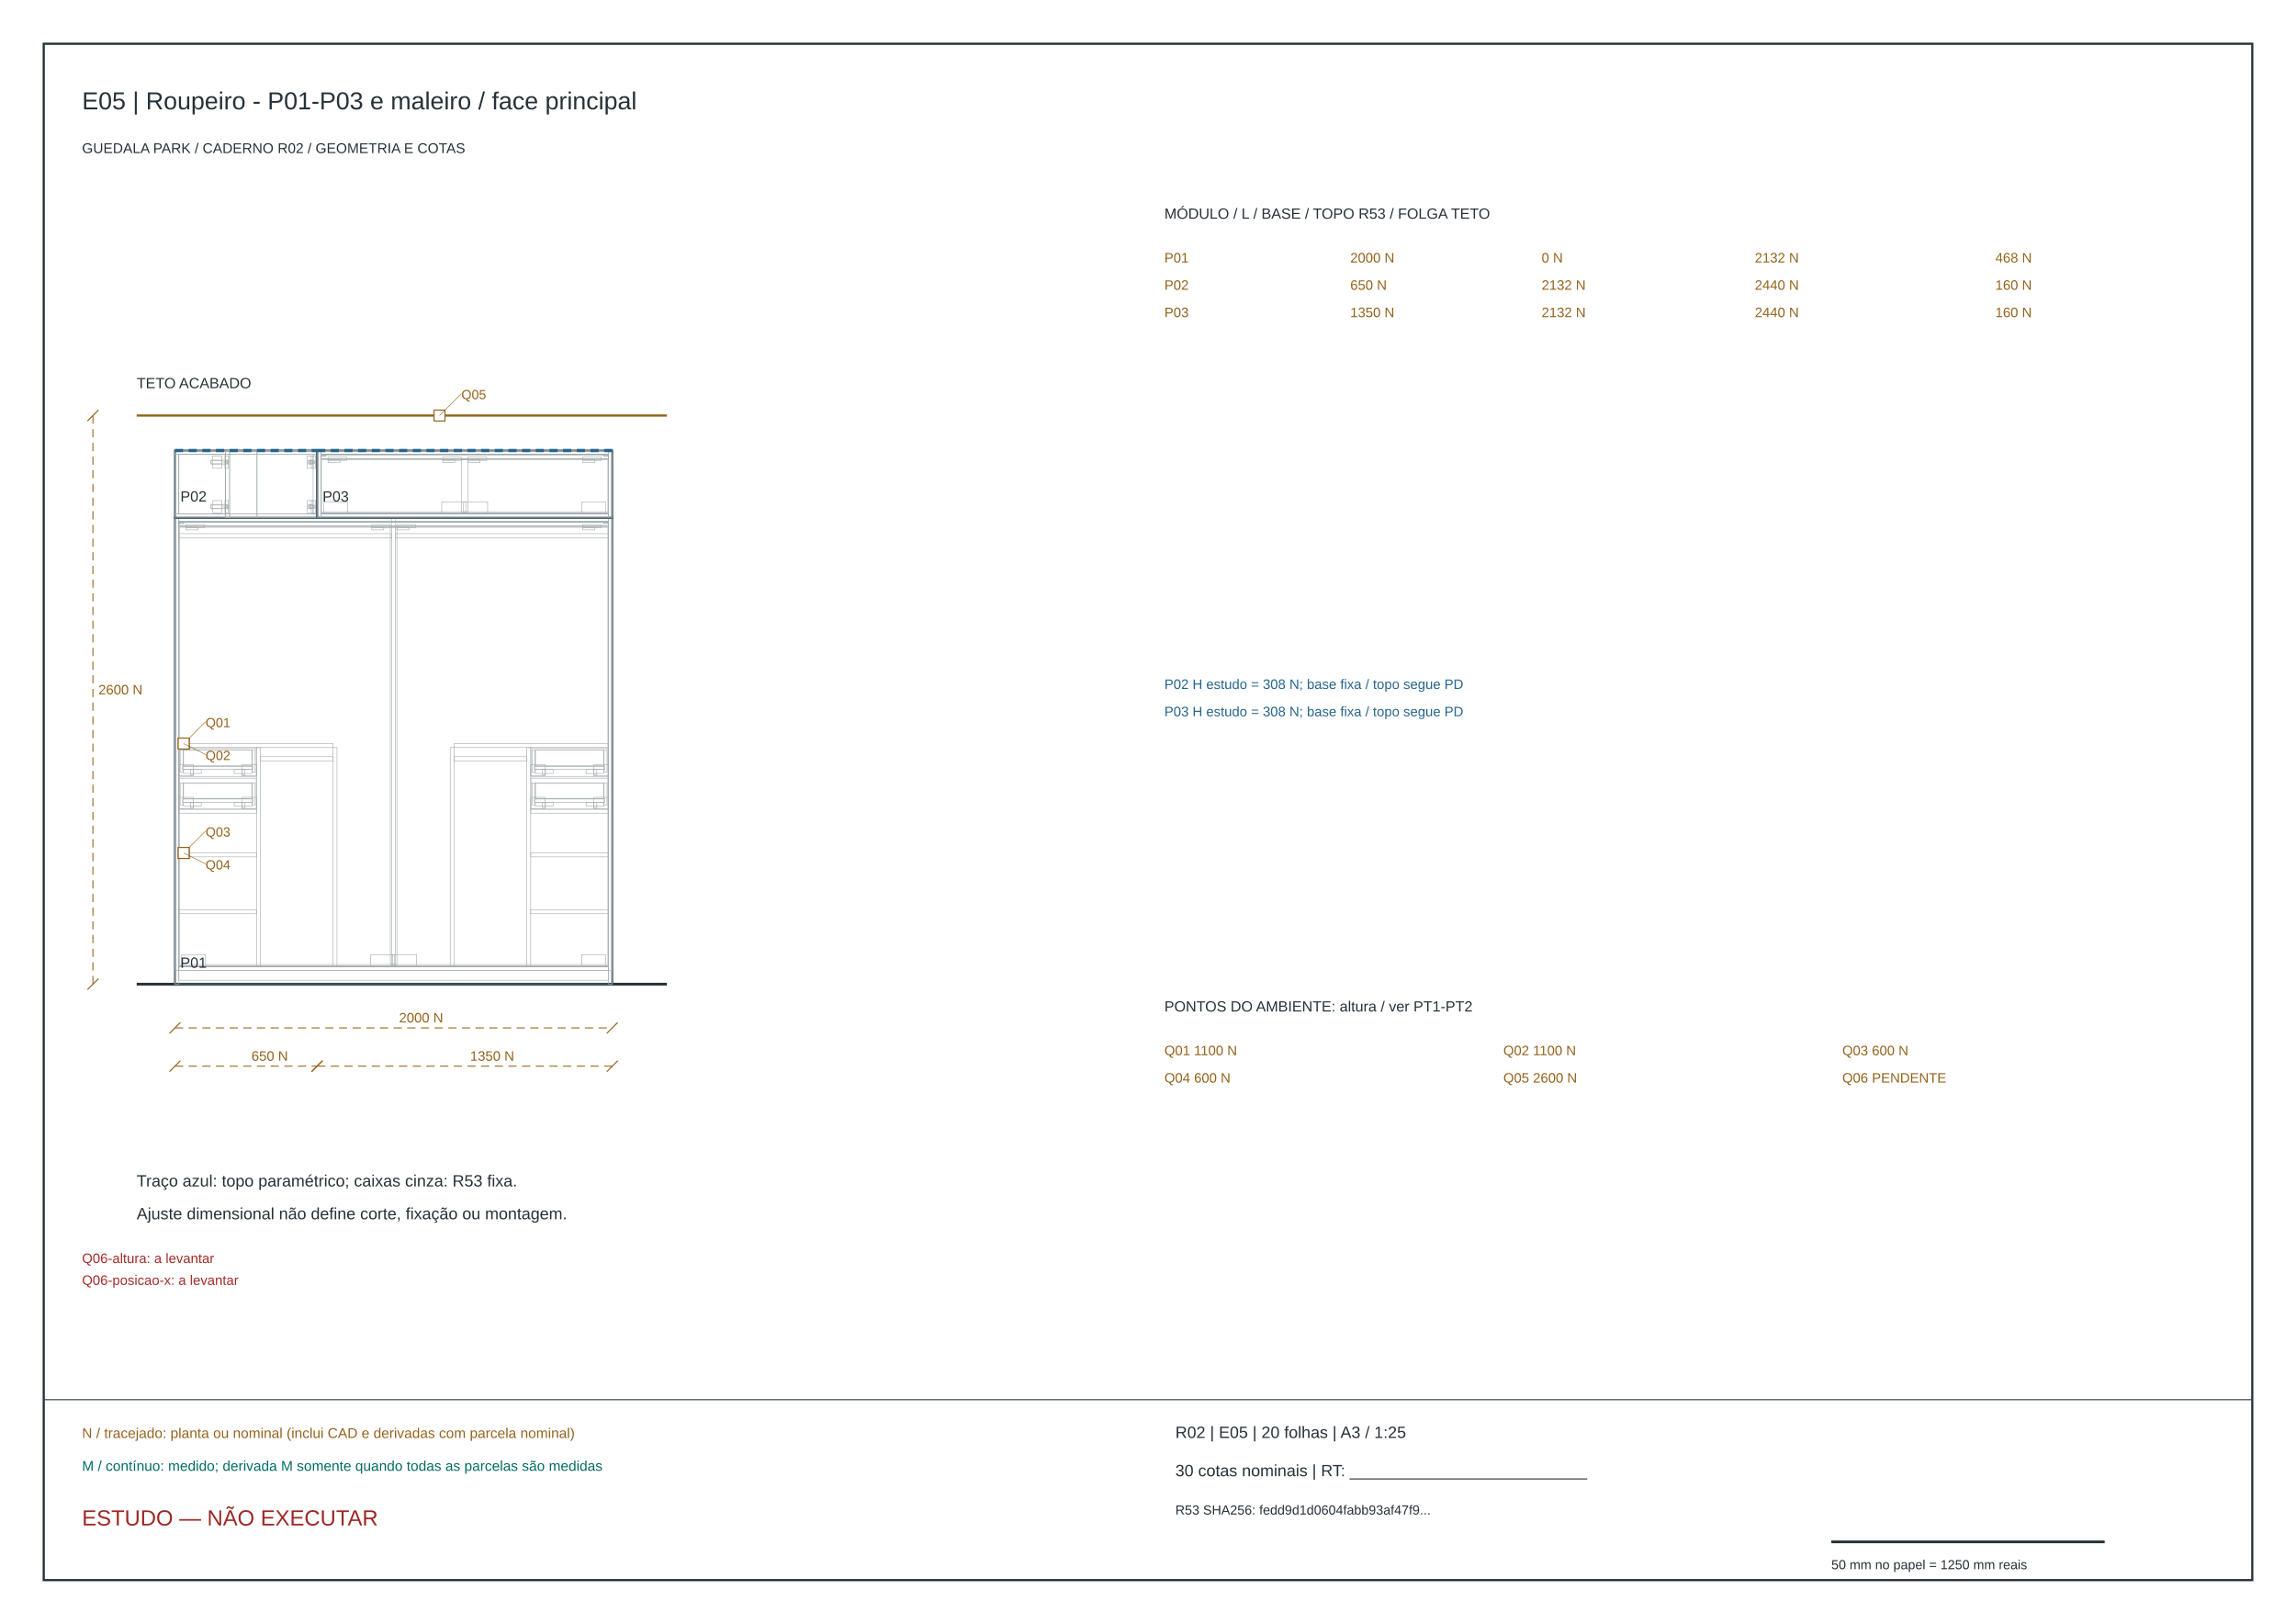
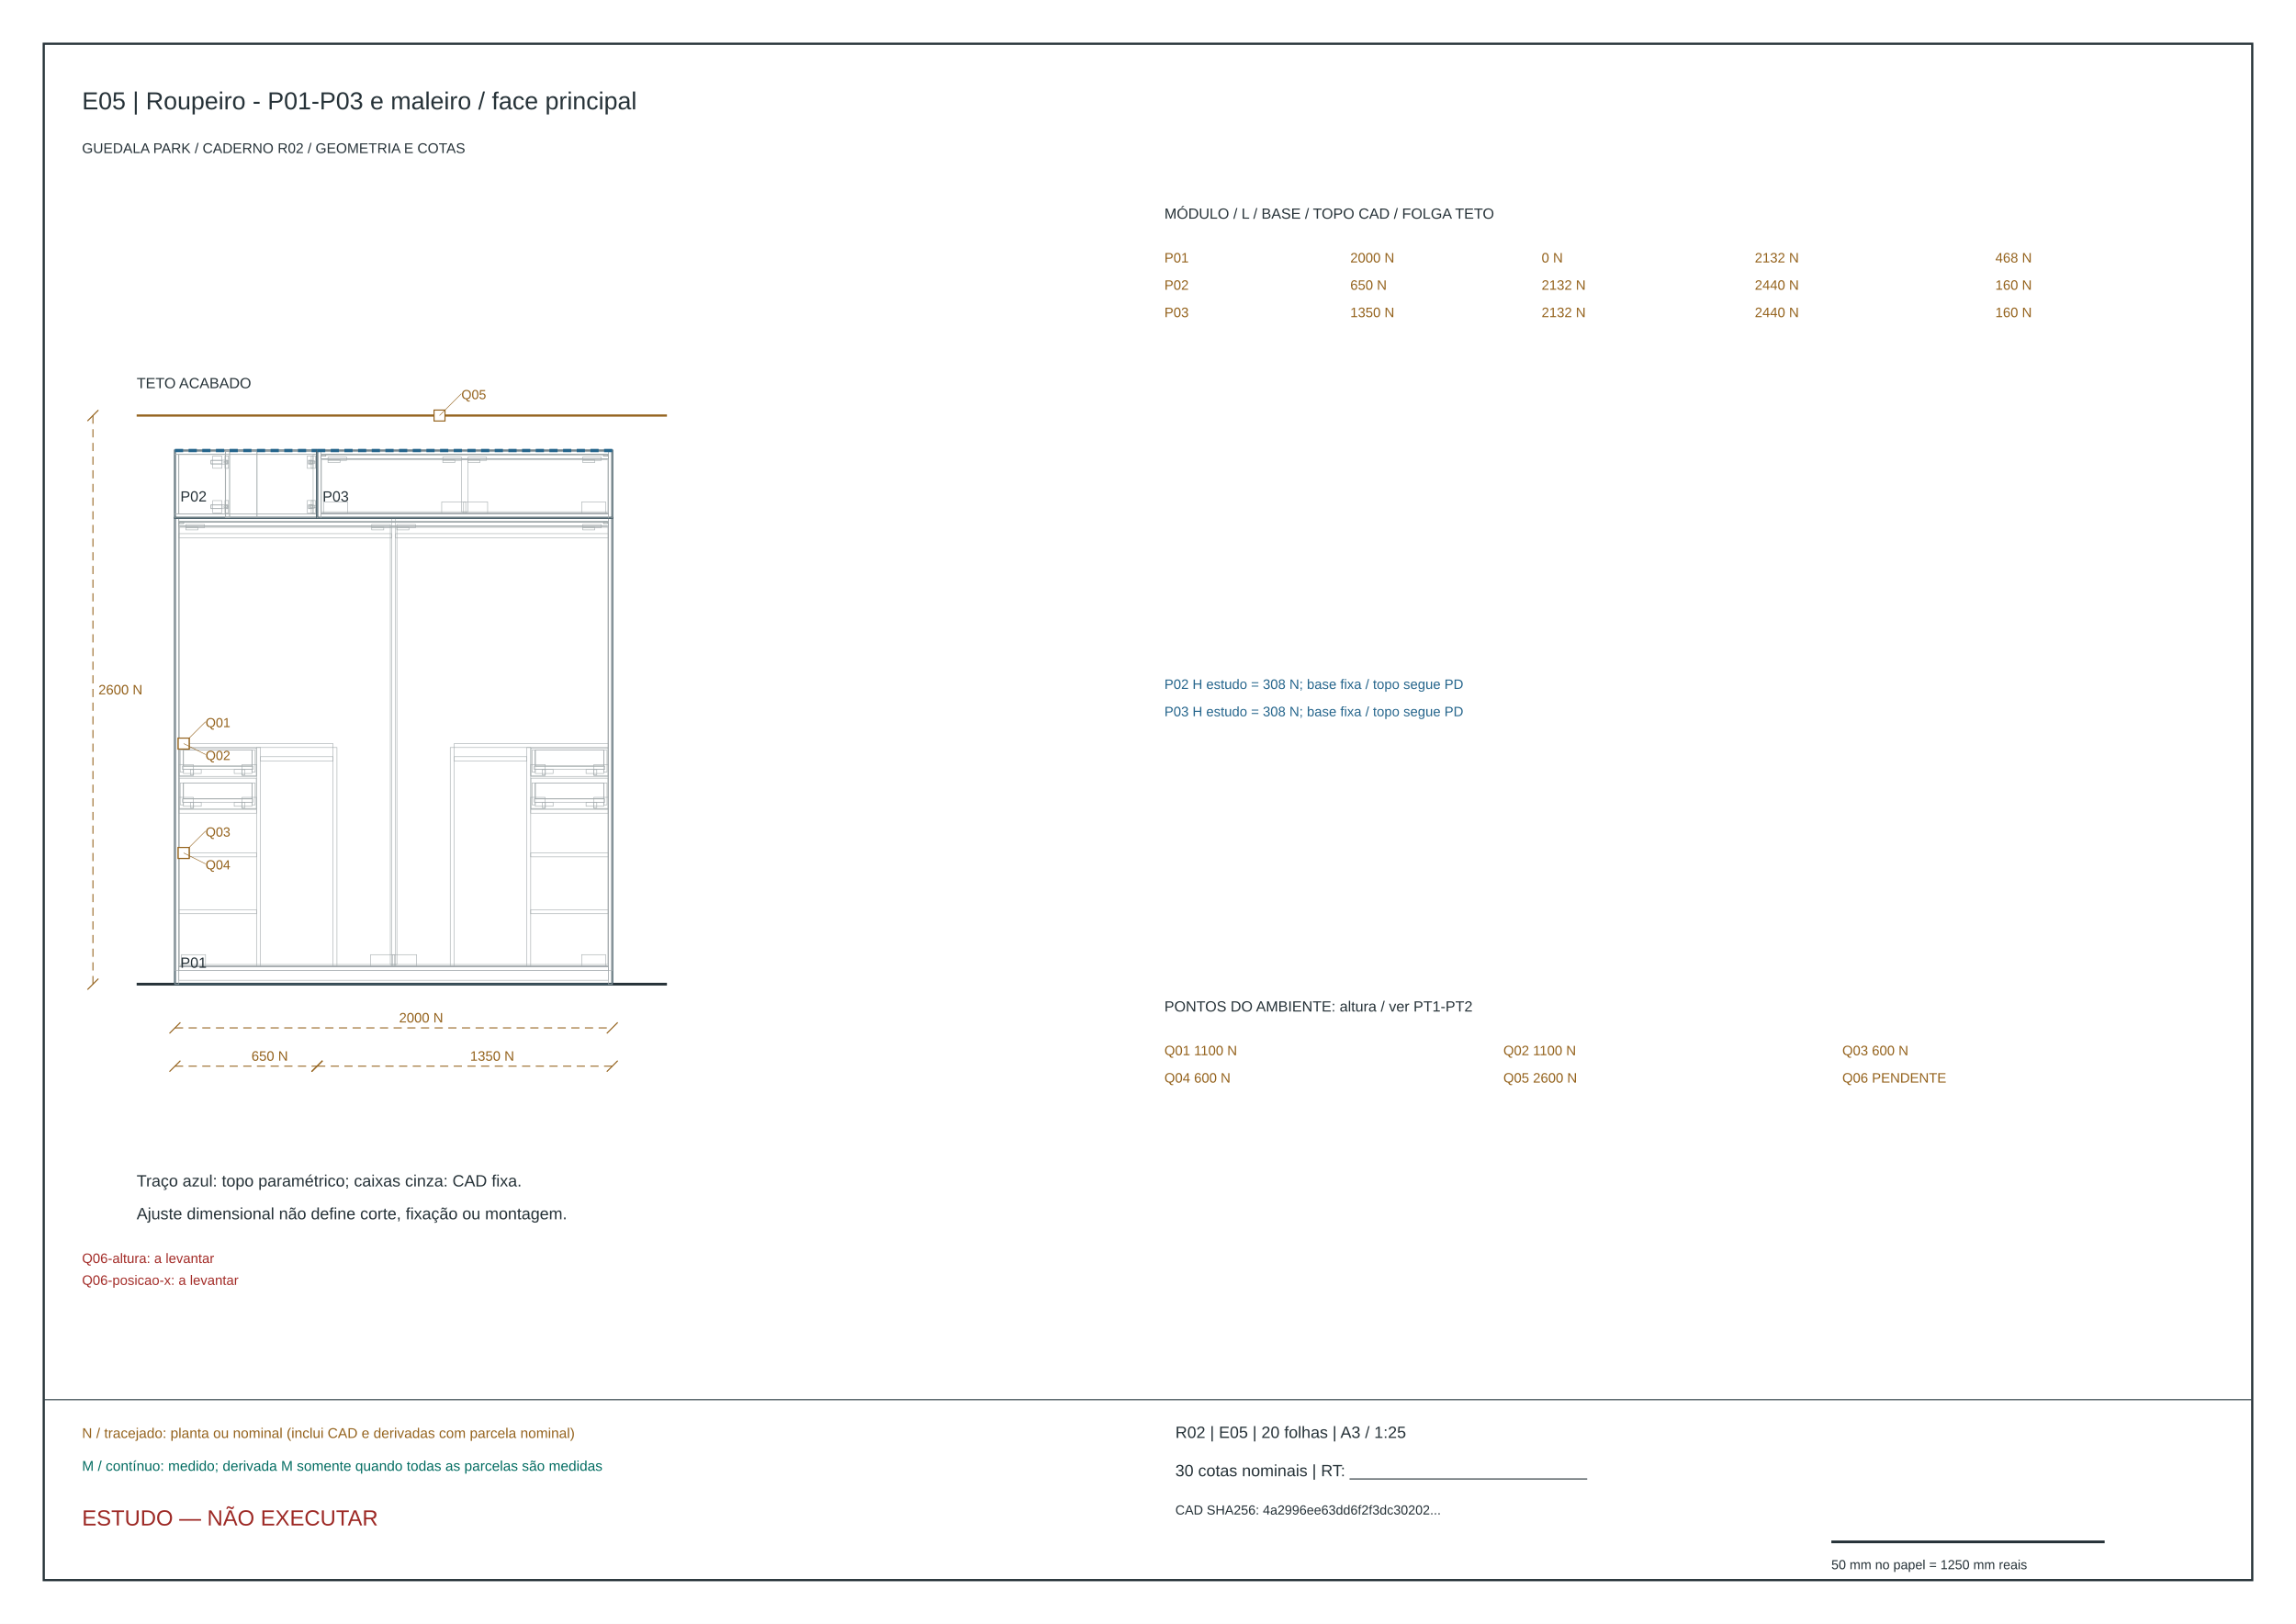
<svg xmlns="http://www.w3.org/2000/svg" width="420mm" height="297mm" viewBox="0 0 420 297">
  <rect width="420" height="297" fill="white" />
  <line x1="25" y1="180" x2="122.0" y2="180" stroke="#263238" stroke-width="0.5" />
  <line x1="25" y1="76.0" x2="122.0" y2="76.0" stroke="#94621c" stroke-width="0.4" />
  <line x1="17" y1="180" x2="17" y2="76.0" stroke="#94621c" stroke-width="0.18" stroke-dasharray="1.5 1" />
  <line x1="16" y1="181" x2="18" y2="179" stroke="#94621c" stroke-width="0.2" />
  <line x1="16" y1="77.0" x2="18" y2="75.0" stroke="#94621c" stroke-width="0.2" />
  <text x="18.0" y="127.0" font-family="Arial, sans-serif" font-size="2.5" fill="#94621c">2600 N</text>
  <text x="25" y="71.0" font-family="Arial, sans-serif" font-size="2.7" fill="#263238">TETO ACABADO</text>
-   <text x="213" y="40" font-family="Arial, sans-serif" font-size="2.7" fill="#263238">MÓDULO / L / BASE / TOPO R53 / FOLGA TETO</text>
+   <text x="213" y="40" font-family="Arial, sans-serif" font-size="2.7" fill="#263238">MÓDULO / L / BASE / TOPO CAD / FOLGA TETO</text>
  <rect x="32.0" y="94.72" width="80.0" height="85.28" stroke="#405863" fill="none" stroke-width="0.35" />
  <rect x="32.0" y="94.72" width="0.72" height="85.28" stroke="#a2aaac" fill="none" stroke-width="0.1" />
  <rect x="111.28" y="94.72" width="0.72" height="85.28" stroke="#a2aaac" fill="none" stroke-width="0.1" />
  <rect x="32.72" y="95.44" width="78.56" height="83.84" stroke="#a2aaac" fill="none" stroke-width="0.1" />
  <rect x="32.72" y="176.8" width="78.56" height="0.72" stroke="#a2aaac" fill="none" stroke-width="0.1" />
  <rect x="71.64" y="94.72" width="0.72" height="82.08" stroke="#a2aaac" fill="none" stroke-width="0.1" />
  <rect x="32.72" y="166.4" width="14.2" height="0.72" stroke="#a2aaac" fill="none" stroke-width="0.1" />
  <rect x="32.72" y="156.0" width="14.2" height="0.72" stroke="#a2aaac" fill="none" stroke-width="0.1" />
  <rect x="32.72" y="148.0" width="14.2" height="0.72" stroke="#a2aaac" fill="none" stroke-width="0.1" />
  <rect x="97.08" y="166.4" width="14.2" height="0.72" stroke="#a2aaac" fill="none" stroke-width="0.1" />
  <rect x="97.08" y="156.0" width="14.2" height="0.72" stroke="#a2aaac" fill="none" stroke-width="0.1" />
  <rect x="97.08" y="148.0" width="14.2" height="0.72" stroke="#a2aaac" fill="none" stroke-width="0.1" />
  <rect x="46.92" y="136.72" width="0.72" height="40.08" stroke="#a2aaac" fill="none" stroke-width="0.1" />
  <rect x="60.92" y="136.72" width="0.72" height="40.08" stroke="#a2aaac" fill="none" stroke-width="0.1" />
  <rect x="82.36" y="136.72" width="0.72" height="40.08" stroke="#a2aaac" fill="none" stroke-width="0.1" />
  <rect x="96.36" y="136.72" width="0.72" height="40.08" stroke="#a2aaac" fill="none" stroke-width="0.1" />
  <rect x="32.72" y="136.0" width="28.2" height="0.72" stroke="#a2aaac" fill="none" stroke-width="0.1" />
  <rect x="83.08" y="136.0" width="28.2" height="0.72" stroke="#a2aaac" fill="none" stroke-width="0.1" />
  <rect x="32.72" y="97.6" width="38.92" height="0.8" stroke="#a2aaac" fill="none" stroke-width="0.1" />
  <rect x="72.36" y="97.6" width="38.92" height="0.8" stroke="#a2aaac" fill="none" stroke-width="0.1" />
  <rect x="47.64" y="138.4" width="13.28" height="0.8" stroke="#a2aaac" fill="none" stroke-width="0.1" />
  <rect x="83.08" y="138.4" width="13.28" height="0.8" stroke="#a2aaac" fill="none" stroke-width="0.1" />
  <rect x="32.8" y="96.44" width="39.8" height="79.96" stroke="#a2aaac" fill="none" stroke-width="0.1" />
  <rect x="71.4" y="96.44" width="39.8" height="79.96" stroke="#a2aaac" fill="none" stroke-width="0.1" />
  <rect x="32.96" y="143.2" width="0.6" height="4.0" stroke="#a2aaac" fill="none" stroke-width="0.1" />
  <rect x="46.08" y="143.2" width="0.6" height="4.0" stroke="#a2aaac" fill="none" stroke-width="0.1" />
  <rect x="33.36" y="146.12" width="12.92" height="0.6" stroke="#a2aaac" fill="none" stroke-width="0.1" />
  <rect x="33.56" y="143.2" width="12.52" height="2.92" stroke="#a2aaac" fill="none" stroke-width="0.1" />
  <rect x="33.56" y="143.2" width="12.52" height="2.92" stroke="#a2aaac" fill="none" stroke-width="0.1" />
  <rect x="32.76" y="142.32" width="14.12" height="5.68" stroke="#a2aaac" fill="none" stroke-width="0.1" />
  <rect x="33.56" y="146.723" width="3.253" height="0.743" stroke="#a2aaac" fill="none" stroke-width="0.1" />
  <rect x="42.847" y="146.723" width="3.233" height="0.743" stroke="#a2aaac" fill="none" stroke-width="0.1" />
  <rect x="32.72" y="145.827" width="2.631" height="2.037" stroke="#a2aaac" fill="none" stroke-width="0.1" />
  <rect x="34.831" y="146.755" width="0.58" height="0.956" stroke="#a2aaac" fill="none" stroke-width="0.1" />
  <rect x="44.289" y="145.827" width="2.631" height="2.037" stroke="#a2aaac" fill="none" stroke-width="0.1" />
  <rect x="44.229" y="146.755" width="0.58" height="0.956" stroke="#a2aaac" fill="none" stroke-width="0.1" />
  <rect x="32.96" y="137.2" width="0.6" height="4.0" stroke="#a2aaac" fill="none" stroke-width="0.1" />
  <rect x="46.08" y="137.2" width="0.6" height="4.0" stroke="#a2aaac" fill="none" stroke-width="0.1" />
  <rect x="33.36" y="140.12" width="12.92" height="0.6" stroke="#a2aaac" fill="none" stroke-width="0.1" />
  <rect x="33.56" y="137.2" width="12.52" height="2.92" stroke="#a2aaac" fill="none" stroke-width="0.1" />
  <rect x="33.56" y="137.2" width="12.52" height="2.92" stroke="#a2aaac" fill="none" stroke-width="0.1" />
  <rect x="32.76" y="136.8" width="14.12" height="5.2" stroke="#a2aaac" fill="none" stroke-width="0.1" />
  <rect x="33.56" y="140.723" width="3.253" height="0.743" stroke="#a2aaac" fill="none" stroke-width="0.1" />
  <rect x="42.847" y="140.723" width="3.233" height="0.743" stroke="#a2aaac" fill="none" stroke-width="0.1" />
  <rect x="32.72" y="139.827" width="2.631" height="2.037" stroke="#a2aaac" fill="none" stroke-width="0.1" />
  <rect x="34.831" y="140.755" width="0.58" height="0.956" stroke="#a2aaac" fill="none" stroke-width="0.1" />
  <rect x="44.289" y="139.827" width="2.631" height="2.037" stroke="#a2aaac" fill="none" stroke-width="0.1" />
  <rect x="44.229" y="140.755" width="0.58" height="0.956" stroke="#a2aaac" fill="none" stroke-width="0.1" />
  <rect x="97.32" y="143.2" width="0.6" height="4.0" stroke="#a2aaac" fill="none" stroke-width="0.1" />
  <rect x="110.44" y="143.2" width="0.6" height="4.0" stroke="#a2aaac" fill="none" stroke-width="0.1" />
  <rect x="97.72" y="146.12" width="12.92" height="0.6" stroke="#a2aaac" fill="none" stroke-width="0.1" />
  <rect x="97.92" y="143.2" width="12.52" height="2.92" stroke="#a2aaac" fill="none" stroke-width="0.1" />
  <rect x="97.92" y="143.2" width="12.52" height="2.92" stroke="#a2aaac" fill="none" stroke-width="0.1" />
  <rect x="97.12" y="142.32" width="14.12" height="5.68" stroke="#a2aaac" fill="none" stroke-width="0.1" />
  <rect x="97.92" y="146.723" width="3.253" height="0.743" stroke="#a2aaac" fill="none" stroke-width="0.1" />
  <rect x="107.207" y="146.723" width="3.233" height="0.743" stroke="#a2aaac" fill="none" stroke-width="0.1" />
  <rect x="97.08" y="145.827" width="2.631" height="2.037" stroke="#a2aaac" fill="none" stroke-width="0.1" />
  <rect x="99.191" y="146.755" width="0.58" height="0.956" stroke="#a2aaac" fill="none" stroke-width="0.1" />
  <rect x="108.649" y="145.827" width="2.631" height="2.037" stroke="#a2aaac" fill="none" stroke-width="0.1" />
  <rect x="108.589" y="146.755" width="0.58" height="0.956" stroke="#a2aaac" fill="none" stroke-width="0.1" />
  <rect x="97.32" y="137.2" width="0.6" height="4.0" stroke="#a2aaac" fill="none" stroke-width="0.1" />
  <rect x="110.44" y="137.2" width="0.6" height="4.0" stroke="#a2aaac" fill="none" stroke-width="0.1" />
  <rect x="97.72" y="140.12" width="12.92" height="0.6" stroke="#a2aaac" fill="none" stroke-width="0.1" />
  <rect x="97.92" y="137.2" width="12.52" height="2.92" stroke="#a2aaac" fill="none" stroke-width="0.1" />
  <rect x="97.92" y="137.2" width="12.52" height="2.92" stroke="#a2aaac" fill="none" stroke-width="0.1" />
  <rect x="97.12" y="136.8" width="14.12" height="5.2" stroke="#a2aaac" fill="none" stroke-width="0.1" />
  <rect x="97.92" y="140.723" width="3.253" height="0.743" stroke="#a2aaac" fill="none" stroke-width="0.1" />
  <rect x="107.207" y="140.723" width="3.233" height="0.743" stroke="#a2aaac" fill="none" stroke-width="0.1" />
  <rect x="97.08" y="139.827" width="2.631" height="2.037" stroke="#a2aaac" fill="none" stroke-width="0.1" />
  <rect x="99.191" y="140.755" width="0.58" height="0.956" stroke="#a2aaac" fill="none" stroke-width="0.1" />
  <rect x="108.649" y="139.827" width="2.631" height="2.037" stroke="#a2aaac" fill="none" stroke-width="0.1" />
  <rect x="108.589" y="140.755" width="0.58" height="0.956" stroke="#a2aaac" fill="none" stroke-width="0.1" />
  <rect x="32.0" y="94.72" width="0.72" height="82.8" stroke="#a2aaac" fill="none" stroke-width="0.1" />
  <rect x="111.28" y="94.72" width="0.72" height="82.8" stroke="#a2aaac" fill="none" stroke-width="0.1" />
  <rect x="32.72" y="176.8" width="78.56" height="0.72" stroke="#a2aaac" fill="none" stroke-width="0.1" />
  <rect x="32.72" y="94.72" width="78.56" height="0.72" stroke="#a2aaac" fill="none" stroke-width="0.1" />
  <rect x="32.72" y="176.64" width="78.56" height="0.16" stroke="#a2aaac" fill="none" stroke-width="0.1" />
  <rect x="32.72" y="95.44" width="78.56" height="0.8" stroke="#a2aaac" fill="none" stroke-width="0.1" />
  <rect x="32.72" y="95.44" width="78.56" height="0.8" stroke="#a2aaac" fill="none" stroke-width="0.1" />
  <rect x="32.72" y="95.44" width="78.56" height="0.04" stroke="#a2aaac" fill="none" stroke-width="0.1" />
  <rect x="32.72" y="176.64" width="78.56" height="0.16" stroke="#a2aaac" fill="none" stroke-width="0.1" />
  <rect x="32.72" y="95.44" width="78.56" height="0.8" stroke="#a2aaac" fill="none" stroke-width="0.1" />
  <rect x="32.72" y="95.44" width="78.56" height="0.8" stroke="#a2aaac" fill="none" stroke-width="0.1" />
  <rect x="32.72" y="95.44" width="78.56" height="0.04" stroke="#a2aaac" fill="none" stroke-width="0.1" />
  <rect x="33.2" y="174.6" width="4.4" height="2.2" stroke="#a2aaac" fill="none" stroke-width="0.1" />
  <rect x="34.0" y="95.92" width="3.4" height="0.6" stroke="#a2aaac" fill="none" stroke-width="0.1" />
  <rect x="34.0" y="96.44" width="2.2" height="0.48" stroke="#a2aaac" fill="none" stroke-width="0.1" />
  <rect x="33.68" y="176.06" width="0.0" height="0.0" stroke="#a2aaac" fill="none" stroke-width="0.1" />
  <rect x="33.68" y="175.1" width="0.0" height="0.0" stroke="#a2aaac" fill="none" stroke-width="0.1" />
  <rect x="36.24" y="176.06" width="0.0" height="0.0" stroke="#a2aaac" fill="none" stroke-width="0.1" />
  <rect x="36.24" y="175.1" width="0.0" height="0.0" stroke="#a2aaac" fill="none" stroke-width="0.1" />
  <rect x="67.8" y="174.6" width="4.4" height="2.2" stroke="#a2aaac" fill="none" stroke-width="0.1" />
  <rect x="68.0" y="95.92" width="3.4" height="0.6" stroke="#a2aaac" fill="none" stroke-width="0.1" />
  <rect x="68.0" y="96.44" width="2.2" height="0.48" stroke="#a2aaac" fill="none" stroke-width="0.1" />
  <rect x="71.72" y="176.06" width="0.0" height="0.0" stroke="#a2aaac" fill="none" stroke-width="0.1" />
  <rect x="71.72" y="175.1" width="0.0" height="0.0" stroke="#a2aaac" fill="none" stroke-width="0.1" />
  <rect x="69.16" y="176.06" width="0.0" height="0.0" stroke="#a2aaac" fill="none" stroke-width="0.1" />
  <rect x="69.16" y="175.1" width="0.0" height="0.0" stroke="#a2aaac" fill="none" stroke-width="0.1" />
  <rect x="32.8" y="95.44" width="0.8" height="0.32" stroke="#a2aaac" fill="none" stroke-width="0.1" />
  <rect x="110.4" y="95.44" width="0.8" height="0.32" stroke="#a2aaac" fill="none" stroke-width="0.1" />
  <rect x="71.8" y="174.6" width="4.4" height="2.2" stroke="#a2aaac" fill="none" stroke-width="0.1" />
  <rect x="72.6" y="95.92" width="3.4" height="0.6" stroke="#a2aaac" fill="none" stroke-width="0.1" />
  <rect x="72.6" y="96.44" width="2.2" height="0.48" stroke="#a2aaac" fill="none" stroke-width="0.1" />
  <rect x="72.28" y="176.06" width="0.0" height="0.0" stroke="#a2aaac" fill="none" stroke-width="0.1" />
  <rect x="72.28" y="175.1" width="0.0" height="0.0" stroke="#a2aaac" fill="none" stroke-width="0.1" />
  <rect x="74.84" y="176.06" width="0.0" height="0.0" stroke="#a2aaac" fill="none" stroke-width="0.1" />
  <rect x="74.84" y="175.1" width="0.0" height="0.0" stroke="#a2aaac" fill="none" stroke-width="0.1" />
  <rect x="106.4" y="174.6" width="4.4" height="2.2" stroke="#a2aaac" fill="none" stroke-width="0.1" />
  <rect x="106.6" y="95.92" width="3.4" height="0.6" stroke="#a2aaac" fill="none" stroke-width="0.1" />
  <rect x="106.6" y="96.44" width="2.2" height="0.48" stroke="#a2aaac" fill="none" stroke-width="0.1" />
  <rect x="110.32" y="176.06" width="0.0" height="0.0" stroke="#a2aaac" fill="none" stroke-width="0.1" />
  <rect x="110.32" y="175.1" width="0.0" height="0.0" stroke="#a2aaac" fill="none" stroke-width="0.1" />
  <rect x="107.76" y="176.06" width="0.0" height="0.0" stroke="#a2aaac" fill="none" stroke-width="0.1" />
  <rect x="107.76" y="175.1" width="0.0" height="0.0" stroke="#a2aaac" fill="none" stroke-width="0.1" />
  <rect x="32.8" y="95.44" width="0.8" height="0.32" stroke="#a2aaac" fill="none" stroke-width="0.1" />
  <rect x="110.4" y="95.44" width="0.8" height="0.32" stroke="#a2aaac" fill="none" stroke-width="0.1" />
  <text x="33.0" y="177.0" font-family="Arial, sans-serif" font-size="2.7" fill="#263238">P01</text>
  <text x="213" y="48" font-family="Arial, sans-serif" font-size="2.5" fill="#94621c">P01</text>
  <text x="247" y="48" font-family="Arial, sans-serif" font-size="2.5" fill="#94621c">2000 N</text>
  <text x="282" y="48" font-family="Arial, sans-serif" font-size="2.5" fill="#94621c">0 N</text>
  <text x="321" y="48" font-family="Arial, sans-serif" font-size="2.5" fill="#94621c">2132 N</text>
  <text x="365" y="48" font-family="Arial, sans-serif" font-size="2.5" fill="#94621c">468 N</text>
  <line x1="32.0" y1="188" x2="112.0" y2="188" stroke="#94621c" stroke-width="0.18" stroke-dasharray="1.5 1" />
  <line x1="31.0" y1="189" x2="33.0" y2="187" stroke="#94621c" stroke-width="0.2" />
  <line x1="111.0" y1="189" x2="113.0" y2="187" stroke="#94621c" stroke-width="0.2" />
  <text x="73.0" y="187.0" font-family="Arial, sans-serif" font-size="2.5" fill="#94621c">2000 N</text>
  <rect x="32.0" y="82.4" width="26.0" height="12.32" stroke="#405863" fill="none" stroke-width="0.35" />
  <rect x="32.0" y="94.0" width="26.0" height="0.72" stroke="#a2aaac" fill="none" stroke-width="0.1" />
  <rect x="32.0" y="82.4" width="26.0" height="0.72" stroke="#a2aaac" fill="none" stroke-width="0.1" />
  <rect x="32.72" y="83.12" width="25.28" height="10.88" stroke="#a2aaac" fill="none" stroke-width="0.1" />
  <rect x="32.0" y="83.12" width="0.72" height="10.88" stroke="#a2aaac" fill="none" stroke-width="0.1" />
  <rect x="57.28" y="83.12" width="0.72" height="10.88" stroke="#a2aaac" fill="none" stroke-width="0.1" />
  <rect x="47.04" y="82.44" width="10.84" height="12.24" stroke="#a2aaac" fill="none" stroke-width="0.1" />
  <rect x="56.683" y="92.378" width="0.517" height="0.604" stroke="#a2aaac" fill="none" stroke-width="0.1" />
  <rect x="56.42" y="92.325" width="0.739" height="0.71" stroke="#a2aaac" fill="none" stroke-width="0.1" />
  <rect x="56.465" y="92.389" width="1.023" height="0.582" stroke="#a2aaac" fill="none" stroke-width="0.1" />
  <rect x="56.793" y="92.534" width="1.06" height="0.292" stroke="#a2aaac" fill="none" stroke-width="0.1" />
  <rect x="56.22" y="91.54" width="1.476" height="2.28" stroke="#a2aaac" fill="none" stroke-width="0.1" />
  <rect x="56.94" y="91.554" width="0.34" height="2.252" stroke="#a2aaac" fill="none" stroke-width="0.1" />
  <rect x="56.683" y="84.218" width="0.517" height="0.604" stroke="#a2aaac" fill="none" stroke-width="0.1" />
  <rect x="56.42" y="84.165" width="0.739" height="0.71" stroke="#a2aaac" fill="none" stroke-width="0.1" />
  <rect x="56.465" y="84.229" width="1.023" height="0.582" stroke="#a2aaac" fill="none" stroke-width="0.1" />
  <rect x="56.793" y="84.374" width="1.06" height="0.292" stroke="#a2aaac" fill="none" stroke-width="0.1" />
  <rect x="56.22" y="83.38" width="1.476" height="2.28" stroke="#a2aaac" fill="none" stroke-width="0.1" />
  <rect x="56.94" y="83.394" width="0.34" height="2.252" stroke="#a2aaac" fill="none" stroke-width="0.1" />
  <rect x="41.28" y="82.44" width="0.72" height="12.24" stroke="#a2aaac" fill="none" stroke-width="0.1" />
  <rect x="38.563" y="92.378" width="2.077" height="0.604" stroke="#a2aaac" fill="none" stroke-width="0.1" />
  <rect x="38.612" y="92.325" width="2.995" height="0.71" stroke="#a2aaac" fill="none" stroke-width="0.1" />
  <rect x="41.316" y="92.389" width="0.43" height="0.582" stroke="#a2aaac" fill="none" stroke-width="0.1" />
  <rect x="40.985" y="92.534" width="0.552" height="0.292" stroke="#a2aaac" fill="none" stroke-width="0.1" />
  <rect x="41.152" y="91.54" width="0.64" height="2.28" stroke="#a2aaac" fill="none" stroke-width="0.1" />
  <rect x="38.92" y="91.554" width="1.66" height="2.252" stroke="#a2aaac" fill="none" stroke-width="0.1" />
  <rect x="38.563" y="84.218" width="2.077" height="0.604" stroke="#a2aaac" fill="none" stroke-width="0.1" />
  <rect x="38.612" y="84.165" width="2.995" height="0.71" stroke="#a2aaac" fill="none" stroke-width="0.1" />
  <rect x="41.316" y="84.229" width="0.43" height="0.582" stroke="#a2aaac" fill="none" stroke-width="0.1" />
  <rect x="40.985" y="84.374" width="0.552" height="0.292" stroke="#a2aaac" fill="none" stroke-width="0.1" />
  <rect x="41.152" y="83.38" width="0.64" height="2.28" stroke="#a2aaac" fill="none" stroke-width="0.1" />
  <rect x="38.92" y="83.394" width="1.66" height="2.252" stroke="#a2aaac" fill="none" stroke-width="0.1" />
  <rect x="32.72" y="83.12" width="8.48" height="10.88" stroke="#a2aaac" fill="none" stroke-width="0.1" />
  <rect x="41.28" y="82.44" width="5.68" height="12.24" stroke="#a2aaac" fill="none" stroke-width="0.1" />
  <rect x="41.28" y="82.44" width="0.72" height="12.24" stroke="#a2aaac" fill="none" stroke-width="0.1" />
  <text x="33.0" y="91.72" font-family="Arial, sans-serif" font-size="2.7" fill="#263238">P02</text>
  <text x="213" y="53" font-family="Arial, sans-serif" font-size="2.5" fill="#94621c">P02</text>
  <text x="247" y="53" font-family="Arial, sans-serif" font-size="2.5" fill="#94621c">650 N</text>
  <text x="282" y="53" font-family="Arial, sans-serif" font-size="2.5" fill="#94621c">2132 N</text>
  <text x="321" y="53" font-family="Arial, sans-serif" font-size="2.5" fill="#94621c">2440 N</text>
  <text x="365" y="53" font-family="Arial, sans-serif" font-size="2.5" fill="#94621c">160 N</text>
  <line x1="32.0" y1="195" x2="58.0" y2="195" stroke="#94621c" stroke-width="0.18" stroke-dasharray="1.5 1" />
  <line x1="31.0" y1="196" x2="33.0" y2="194" stroke="#94621c" stroke-width="0.2" />
  <line x1="57.0" y1="196" x2="59.0" y2="194" stroke="#94621c" stroke-width="0.2" />
  <text x="46.0" y="194.0" font-family="Arial, sans-serif" font-size="2.5" fill="#94621c">650 N</text>
  <line x1="32.0" y1="82.4" x2="58.0" y2="82.4" stroke="#25658c" stroke-width="0.6" stroke-dasharray="1.5 1" />
  <text x="213" y="126" font-family="Arial, sans-serif" font-size="2.5" fill="#25658c">P02 H estudo = 308 N; base fixa / topo segue PD</text>
  <rect x="58.0" y="82.4" width="54.0" height="12.32" stroke="#405863" fill="none" stroke-width="0.35" />
  <rect x="58.0" y="82.4" width="0.72" height="12.32" stroke="#a2aaac" fill="none" stroke-width="0.1" />
  <rect x="111.28" y="82.4" width="0.72" height="12.32" stroke="#a2aaac" fill="none" stroke-width="0.1" />
  <rect x="58.72" y="83.12" width="52.56" height="10.88" stroke="#a2aaac" fill="none" stroke-width="0.1" />
  <rect x="58.72" y="94.0" width="52.56" height="0.72" stroke="#a2aaac" fill="none" stroke-width="0.1" />
  <rect x="58.72" y="82.4" width="52.56" height="0.72" stroke="#a2aaac" fill="none" stroke-width="0.1" />
  <rect x="58.8" y="84.12" width="26.8" height="9.48" stroke="#a2aaac" fill="none" stroke-width="0.1" />
  <rect x="84.4" y="84.12" width="26.8" height="9.48" stroke="#a2aaac" fill="none" stroke-width="0.1" />
  <rect x="58.72" y="93.84" width="52.56" height="0.16" stroke="#a2aaac" fill="none" stroke-width="0.1" />
  <rect x="58.72" y="83.12" width="52.56" height="0.8" stroke="#a2aaac" fill="none" stroke-width="0.1" />
  <rect x="58.72" y="83.12" width="52.56" height="0.8" stroke="#a2aaac" fill="none" stroke-width="0.1" />
  <rect x="58.72" y="83.12" width="52.56" height="0.04" stroke="#a2aaac" fill="none" stroke-width="0.1" />
  <rect x="58.72" y="93.84" width="52.56" height="0.16" stroke="#a2aaac" fill="none" stroke-width="0.1" />
  <rect x="58.72" y="83.12" width="52.56" height="0.8" stroke="#a2aaac" fill="none" stroke-width="0.1" />
  <rect x="58.72" y="83.12" width="52.56" height="0.8" stroke="#a2aaac" fill="none" stroke-width="0.1" />
  <rect x="58.72" y="83.12" width="52.56" height="0.04" stroke="#a2aaac" fill="none" stroke-width="0.1" />
  <rect x="59.2" y="91.8" width="4.4" height="2.2" stroke="#a2aaac" fill="none" stroke-width="0.1" />
  <rect x="60.0" y="83.6" width="3.4" height="0.6" stroke="#a2aaac" fill="none" stroke-width="0.1" />
  <rect x="60.0" y="84.12" width="2.2" height="0.48" stroke="#a2aaac" fill="none" stroke-width="0.1" />
  <rect x="59.68" y="93.26" width="0.0" height="0.0" stroke="#a2aaac" fill="none" stroke-width="0.1" />
  <rect x="59.68" y="92.3" width="0.0" height="0.0" stroke="#a2aaac" fill="none" stroke-width="0.1" />
  <rect x="62.24" y="93.26" width="0.0" height="0.0" stroke="#a2aaac" fill="none" stroke-width="0.1" />
  <rect x="62.24" y="92.3" width="0.0" height="0.0" stroke="#a2aaac" fill="none" stroke-width="0.1" />
  <rect x="80.8" y="91.8" width="4.4" height="2.2" stroke="#a2aaac" fill="none" stroke-width="0.1" />
  <rect x="81.0" y="83.6" width="3.4" height="0.6" stroke="#a2aaac" fill="none" stroke-width="0.1" />
  <rect x="81.0" y="84.12" width="2.2" height="0.48" stroke="#a2aaac" fill="none" stroke-width="0.1" />
  <rect x="84.72" y="93.26" width="0.0" height="0.0" stroke="#a2aaac" fill="none" stroke-width="0.1" />
  <rect x="84.72" y="92.3" width="0.0" height="0.0" stroke="#a2aaac" fill="none" stroke-width="0.1" />
  <rect x="82.16" y="93.26" width="0.0" height="0.0" stroke="#a2aaac" fill="none" stroke-width="0.1" />
  <rect x="82.16" y="92.3" width="0.0" height="0.0" stroke="#a2aaac" fill="none" stroke-width="0.1" />
  <rect x="58.8" y="83.12" width="0.8" height="0.32" stroke="#a2aaac" fill="none" stroke-width="0.1" />
  <rect x="110.4" y="83.12" width="0.8" height="0.32" stroke="#a2aaac" fill="none" stroke-width="0.1" />
  <rect x="84.8" y="91.8" width="4.4" height="2.2" stroke="#a2aaac" fill="none" stroke-width="0.1" />
  <rect x="85.6" y="83.6" width="3.4" height="0.6" stroke="#a2aaac" fill="none" stroke-width="0.1" />
  <rect x="85.6" y="84.12" width="2.2" height="0.48" stroke="#a2aaac" fill="none" stroke-width="0.1" />
  <rect x="85.28" y="93.26" width="0.0" height="0.0" stroke="#a2aaac" fill="none" stroke-width="0.1" />
  <rect x="85.28" y="92.3" width="0.0" height="0.0" stroke="#a2aaac" fill="none" stroke-width="0.1" />
  <rect x="87.84" y="93.26" width="0.0" height="0.0" stroke="#a2aaac" fill="none" stroke-width="0.1" />
  <rect x="87.84" y="92.3" width="0.0" height="0.0" stroke="#a2aaac" fill="none" stroke-width="0.1" />
  <rect x="106.4" y="91.8" width="4.4" height="2.2" stroke="#a2aaac" fill="none" stroke-width="0.1" />
  <rect x="106.6" y="83.6" width="3.4" height="0.6" stroke="#a2aaac" fill="none" stroke-width="0.1" />
  <rect x="106.6" y="84.12" width="2.2" height="0.48" stroke="#a2aaac" fill="none" stroke-width="0.1" />
  <rect x="110.32" y="93.26" width="0.0" height="0.0" stroke="#a2aaac" fill="none" stroke-width="0.1" />
  <rect x="110.32" y="92.3" width="0.0" height="0.0" stroke="#a2aaac" fill="none" stroke-width="0.1" />
  <rect x="107.76" y="93.26" width="0.0" height="0.0" stroke="#a2aaac" fill="none" stroke-width="0.1" />
  <rect x="107.76" y="92.3" width="0.0" height="0.0" stroke="#a2aaac" fill="none" stroke-width="0.1" />
  <rect x="58.8" y="83.12" width="0.8" height="0.32" stroke="#a2aaac" fill="none" stroke-width="0.1" />
  <rect x="110.4" y="83.12" width="0.8" height="0.32" stroke="#a2aaac" fill="none" stroke-width="0.1" />
  <text x="59.0" y="91.72" font-family="Arial, sans-serif" font-size="2.7" fill="#263238">P03</text>
  <text x="213" y="58" font-family="Arial, sans-serif" font-size="2.5" fill="#94621c">P03</text>
  <text x="247" y="58" font-family="Arial, sans-serif" font-size="2.5" fill="#94621c">1350 N</text>
  <text x="282" y="58" font-family="Arial, sans-serif" font-size="2.5" fill="#94621c">2132 N</text>
  <text x="321" y="58" font-family="Arial, sans-serif" font-size="2.5" fill="#94621c">2440 N</text>
  <text x="365" y="58" font-family="Arial, sans-serif" font-size="2.5" fill="#94621c">160 N</text>
  <line x1="58.0" y1="195" x2="112.0" y2="195" stroke="#94621c" stroke-width="0.18" stroke-dasharray="1.5 1" />
  <line x1="57.0" y1="196" x2="59.0" y2="194" stroke="#94621c" stroke-width="0.2" />
  <line x1="111.0" y1="196" x2="113.0" y2="194" stroke="#94621c" stroke-width="0.2" />
  <text x="86.0" y="194.0" font-family="Arial, sans-serif" font-size="2.5" fill="#94621c">1350 N</text>
  <line x1="58.0" y1="82.4" x2="112.0" y2="82.4" stroke="#25658c" stroke-width="0.6" stroke-dasharray="1.5 1" />
  <text x="213" y="131" font-family="Arial, sans-serif" font-size="2.5" fill="#25658c">P03 H estudo = 308 N; base fixa / topo segue PD</text>
-   <text x="25" y="217" font-family="Arial, sans-serif" font-size="3" fill="#263238">Traço azul: topo paramétrico; caixas cinza: R53 fixa.</text>
+   <text x="25" y="217" font-family="Arial, sans-serif" font-size="3" fill="#263238">Traço azul: topo paramétrico; caixas cinza: CAD fixa.</text>
  <text x="25" y="223" font-family="Arial, sans-serif" font-size="3" fill="#263238">Ajuste dimensional não define corte, fixação ou montagem.</text>
  <text x="213" y="185" font-family="Arial, sans-serif" font-size="2.7" fill="#263238">PONTOS DO AMBIENTE: altura / ver PT1-PT2</text>
  <text x="213" y="193" font-family="Arial, sans-serif" font-size="2.5" fill="#94621c">Q01 1100 N</text>
  <rect x="32.6" y="135.0" width="2" height="2" stroke="#94621c" fill="#ffffff" stroke-width="0.2" />
  <line x1="33.6" y1="136.0" x2="37.6" y2="132.0" stroke="#94621c" stroke-width="0.1" />
  <text x="37.6" y="133.0" font-family="Arial, sans-serif" font-size="2.4" fill="#94621c">Q01</text>
  <text x="275" y="193" font-family="Arial, sans-serif" font-size="2.5" fill="#94621c">Q02 1100 N</text>
  <rect x="32.6" y="135.0" width="2" height="2" stroke="#94621c" fill="#ffffff" stroke-width="0.2" />
  <line x1="33.6" y1="136.0" x2="37.6" y2="138.0" stroke="#94621c" stroke-width="0.1" />
  <text x="37.6" y="139.0" font-family="Arial, sans-serif" font-size="2.4" fill="#94621c">Q02</text>
  <text x="337" y="193" font-family="Arial, sans-serif" font-size="2.5" fill="#94621c">Q03 600 N</text>
  <rect x="32.6" y="155.0" width="2" height="2" stroke="#94621c" fill="#ffffff" stroke-width="0.2" />
  <line x1="33.6" y1="156.0" x2="37.6" y2="152.0" stroke="#94621c" stroke-width="0.1" />
  <text x="37.6" y="153.0" font-family="Arial, sans-serif" font-size="2.4" fill="#94621c">Q03</text>
  <text x="213" y="198" font-family="Arial, sans-serif" font-size="2.5" fill="#94621c">Q04 600 N</text>
  <rect x="32.6" y="155.0" width="2" height="2" stroke="#94621c" fill="#ffffff" stroke-width="0.2" />
  <line x1="33.6" y1="156.0" x2="37.6" y2="158.0" stroke="#94621c" stroke-width="0.1" />
  <text x="37.6" y="159.0" font-family="Arial, sans-serif" font-size="2.4" fill="#94621c">Q04</text>
  <text x="275" y="198" font-family="Arial, sans-serif" font-size="2.5" fill="#94621c">Q05 2600 N</text>
  <rect x="79.4" y="75.0" width="2" height="2" stroke="#94621c" fill="#ffffff" stroke-width="0.2" />
  <line x1="80.4" y1="76.0" x2="84.4" y2="72.0" stroke="#94621c" stroke-width="0.1" />
  <text x="84.4" y="73.0" font-family="Arial, sans-serif" font-size="2.4" fill="#94621c">Q05</text>
  <text x="337" y="198" font-family="Arial, sans-serif" font-size="2.5" fill="#94621c">Q06 PENDENTE</text>
  <rect x="8" y="8" width="404" height="281" stroke="#263238" fill="none" stroke-width="0.4" />
  <text x="15" y="20" font-family="Arial, sans-serif" font-size="4.5" fill="#263238">E05 | Roupeiro - P01-P03 e maleiro / face principal</text>
  <text x="15" y="28" font-family="Arial, sans-serif" font-size="2.6" fill="#263238">GUEDALA PARK  /  CADERNO R02  /  GEOMETRIA E COTAS</text>
  <text x="15" y="231" font-family="Arial, sans-serif" font-size="2.5" fill="#a32c28">Q06-altura: a levantar</text>
  <text x="15" y="235" font-family="Arial, sans-serif" font-size="2.5" fill="#a32c28">Q06-posicao-x: a levantar</text>
  <line x1="8" y1="256" x2="412" y2="256" stroke="#34434a" stroke-width="0.2" />
  <text x="15" y="263" font-family="Arial, sans-serif" font-size="2.6" fill="#94621c">N / tracejado: planta ou nominal (inclui CAD e derivadas com parcela nominal)</text>
  <text x="15" y="269" font-family="Arial, sans-serif" font-size="2.6" fill="#006b60">M / contínuo: medido; derivada M somente quando todas as parcelas são medidas</text>
  <text x="15" y="279" font-family="Arial, sans-serif" font-size="4" fill="#9d2925">ESTUDO — NÃO EXECUTAR</text>
  <text x="215" y="263" font-family="Arial, sans-serif" font-size="3" fill="#263238">R02 | E05 | 20 folhas | A3 / 1:25</text>
  <text x="215" y="270" font-family="Arial, sans-serif" font-size="3" fill="#263238">30 cotas nominais | RT: __________________________</text>
-   <text x="215" y="277" font-family="Arial, sans-serif" font-size="2.4" fill="#263238">R53 SHA256: fedd9d1d0604fabb93af47f9...</text>
+   <text x="215" y="277" font-family="Arial, sans-serif" font-size="2.4" fill="#263238">CAD SHA256: 4a2996ee63dd6f2f3dc30202...</text>
  <line x1="335" y1="282" x2="385" y2="282" stroke="#263238" stroke-width="0.5" />
  <text x="335" y="287" font-family="Arial, sans-serif" font-size="2.4" fill="#263238">50 mm no papel = 1250 mm reais</text>
</svg>
